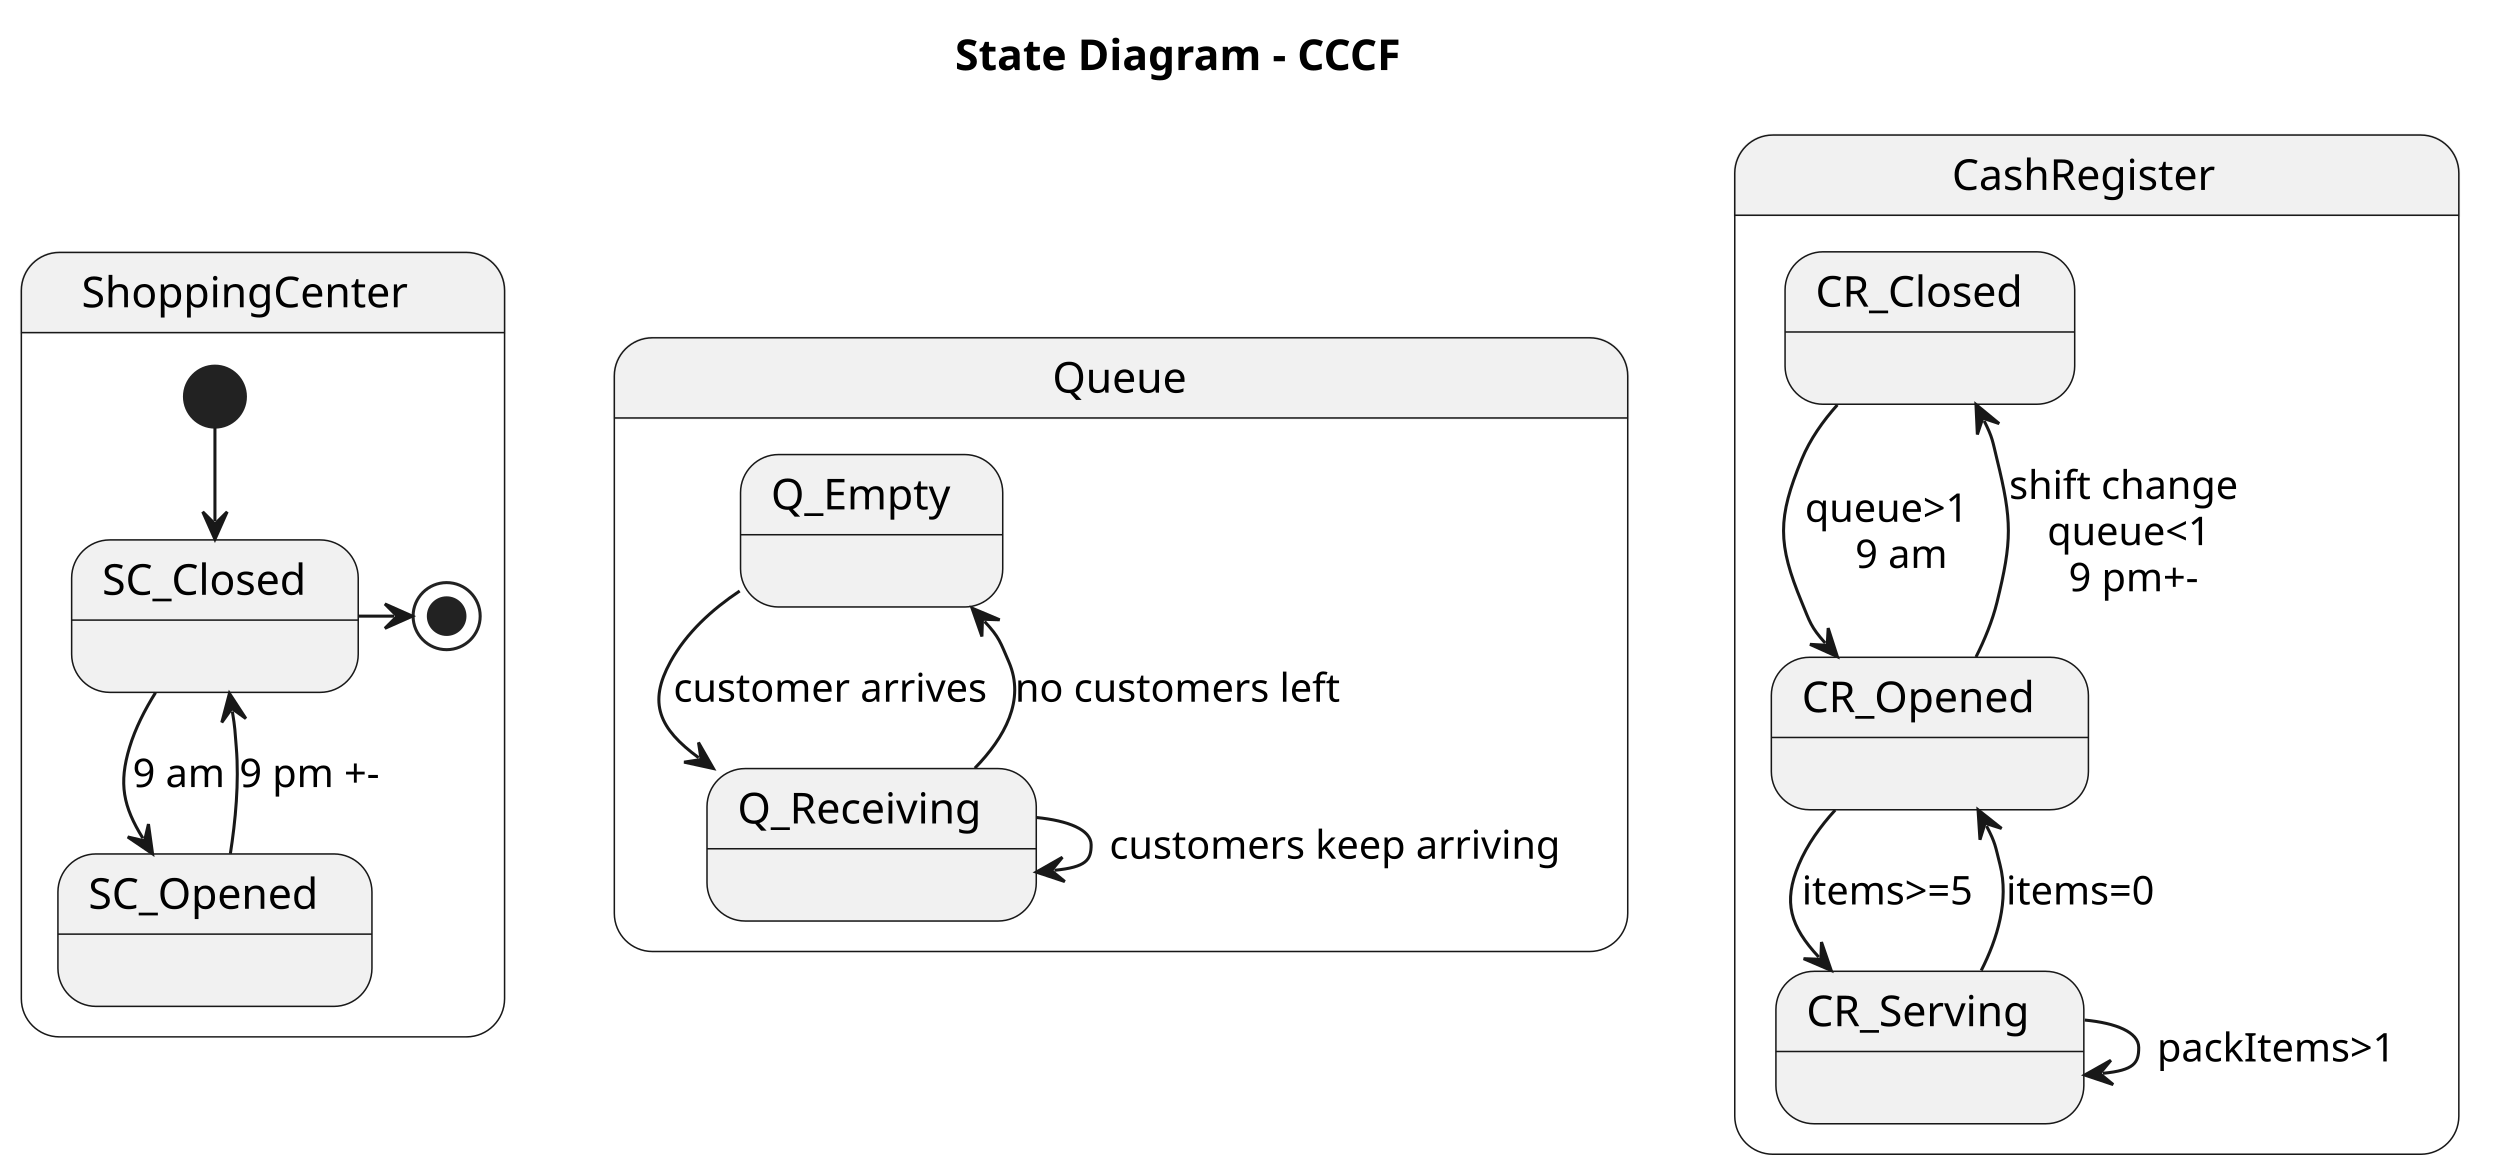
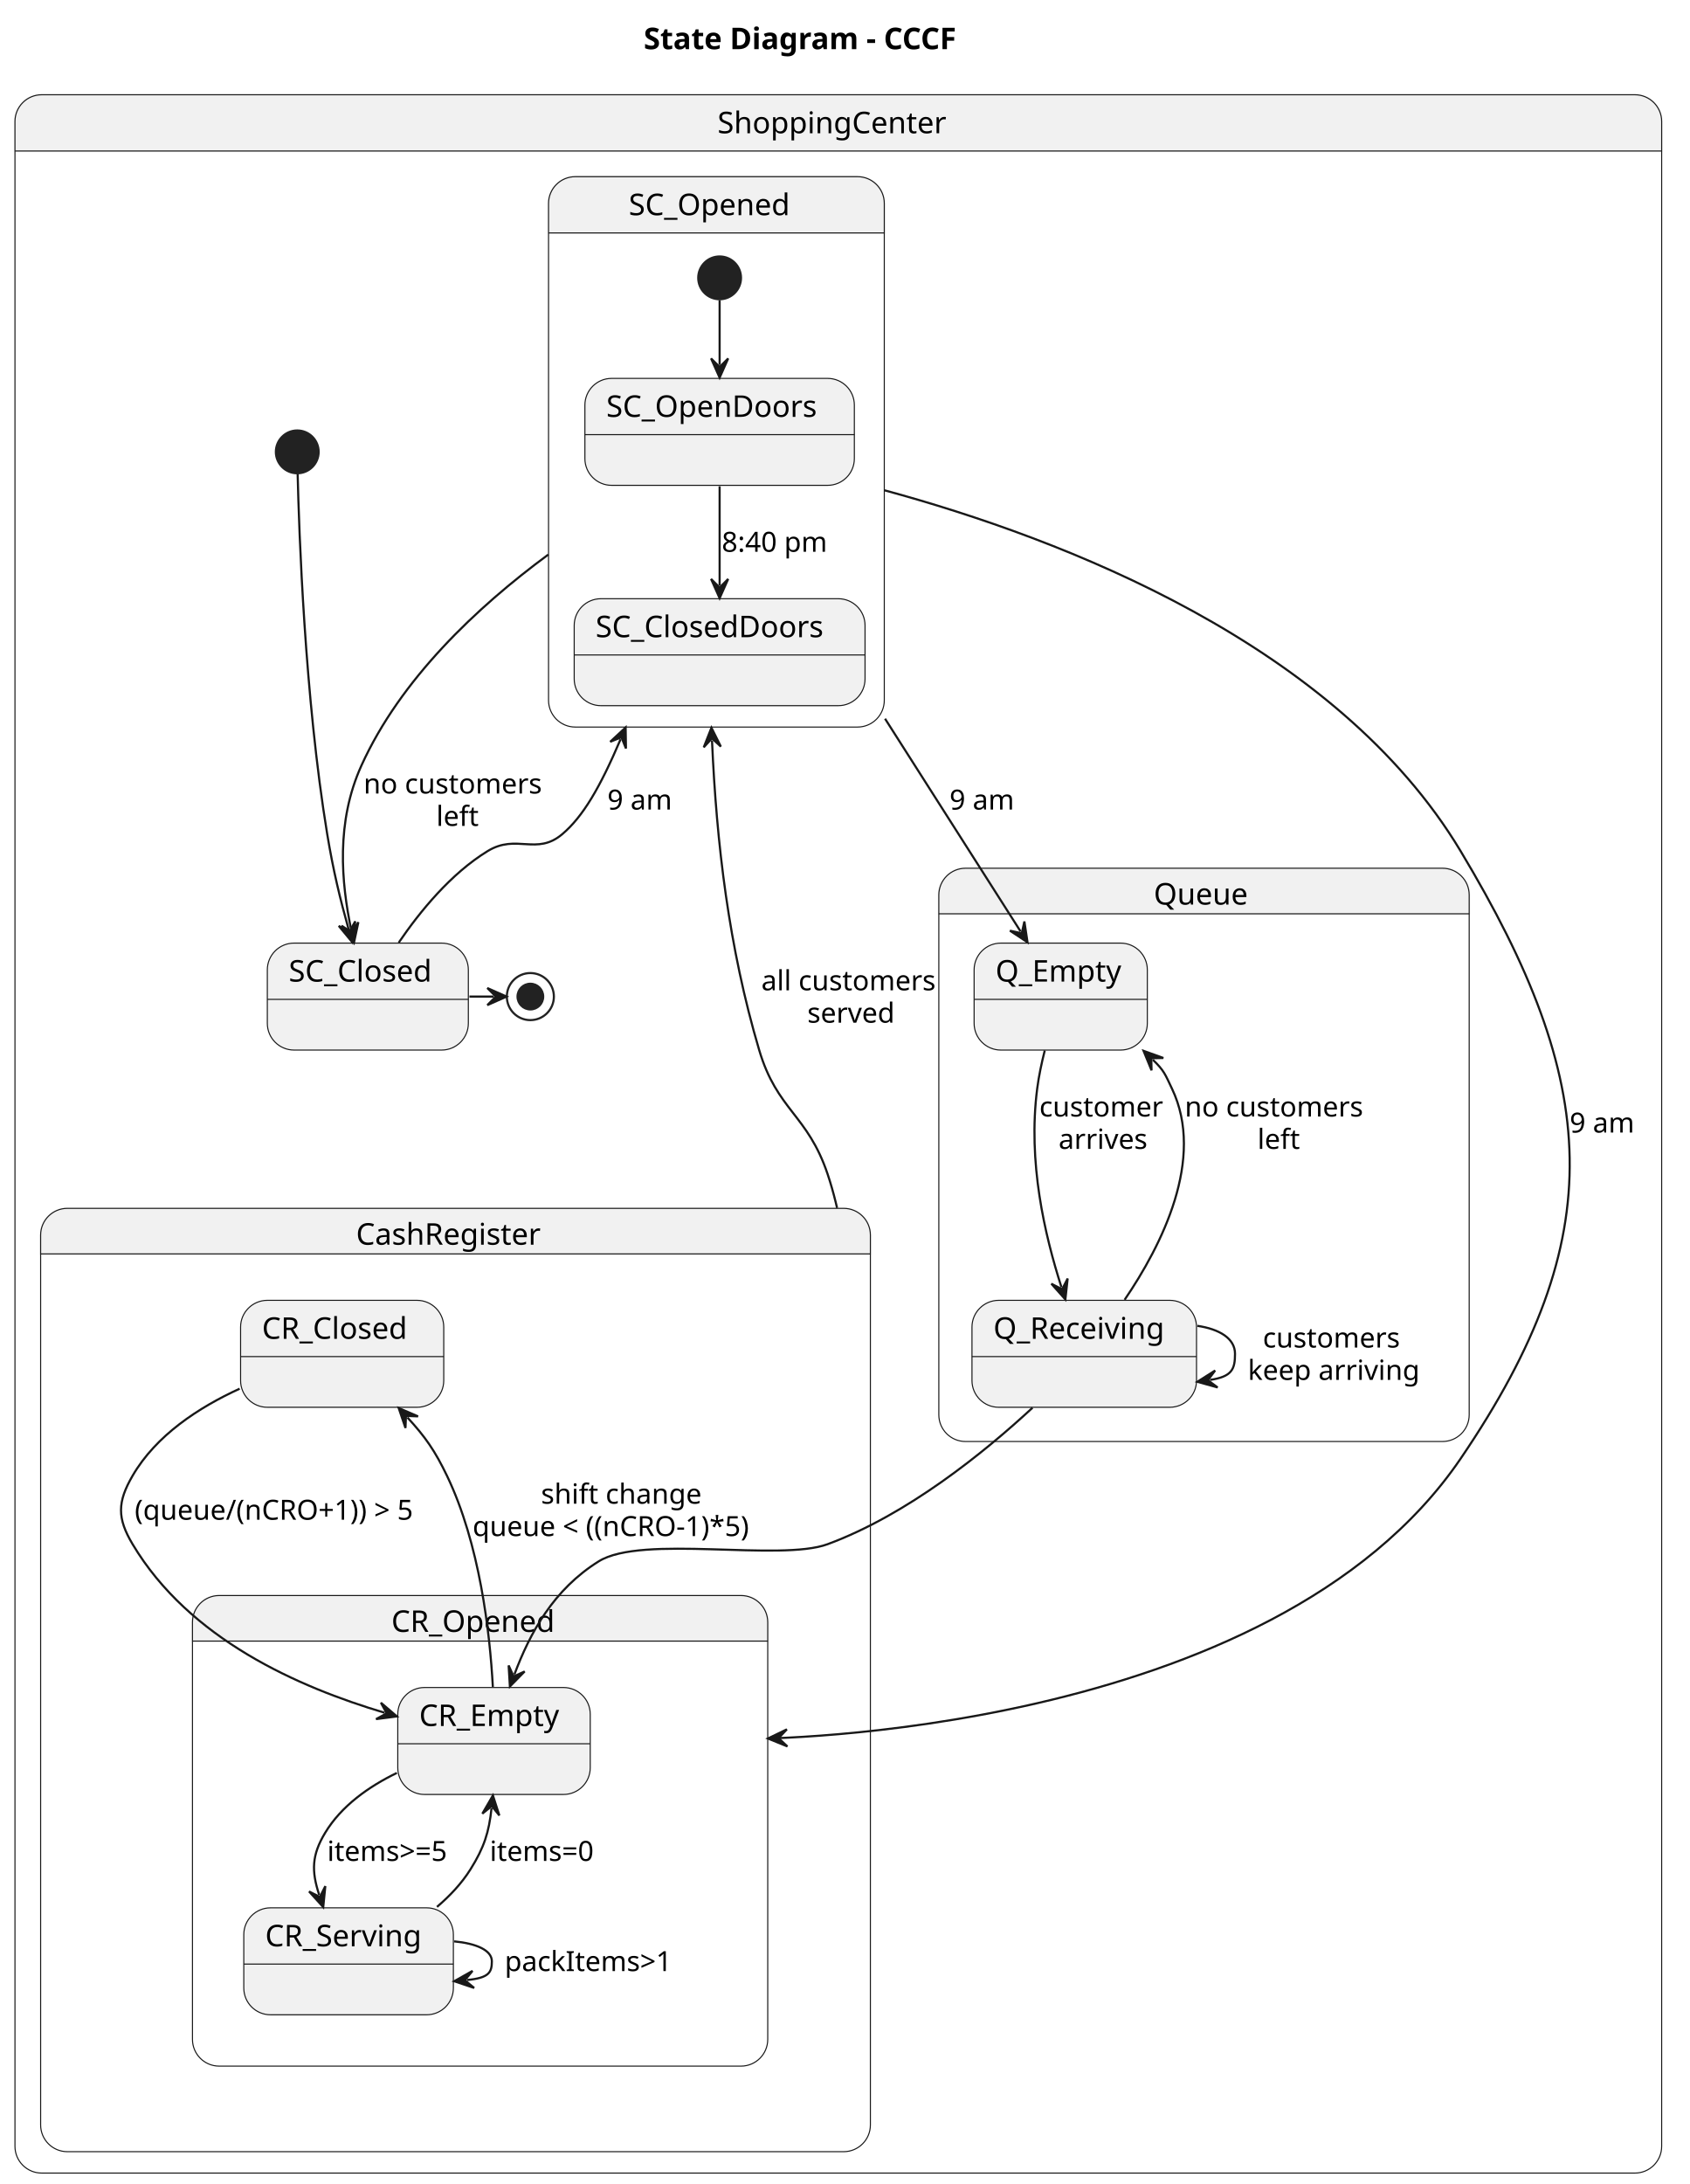
- <svg xmlns="http://www.w3.org/2000/svg" contentStyleType="text/css" height="384px" preserveAspectRatio="none" style="width:820px;height:384px;background:#FFFFFF;" version="1.1" viewBox="0 0 820 384" width="820px" zoomAndPan="magnify">
+ <svg xmlns="http://www.w3.org/2000/svg" contentStyleType="text/css" height="1021px" preserveAspectRatio="none" style="width:790px;height:1021px;background:#FFFFFF;" version="1.1" viewBox="0 0 790 1021" width="790px" zoomAndPan="magnify">
  <defs />
  <g>
-     <text fill="#000000" font-family="sans-serif" font-size="14" font-weight="bold" lengthAdjust="spacing" textLength="173" x="313.25" y="22.995">State Diagram - CCCF</text>
-     <path d="M19.5,82.797 L153,82.797 A12.5,12.5 0 0 1 165.5,95.297 L165.5,109.094 L7,109.094 L7,95.297 A12.5,12.5 0 0 1 19.5,82.797 " fill="#F1F1F1" style="stroke:#F1F1F1;stroke-width:1.0;" />
-     <rect fill="none" height="257.297" rx="12.5" ry="12.5" style="stroke:#181818;stroke-width:0.5;" width="158.5" x="7" y="82.797" />
-     <line style="stroke:#181818;stroke-width:0.5;" x1="7" x2="165.5" y1="109.094" y2="109.094" />
-     <text fill="#000000" font-family="sans-serif" font-size="14" lengthAdjust="spacing" textLength="119" x="26.75" y="100.792">ShoppingCenter</text>
-     <ellipse cx="70.5" cy="130.094" fill="#222222" rx="10" ry="10" style="stroke:#222222;stroke-width:1.0;" />
+     <text fill="#000000" font-family="sans-serif" font-size="14" font-weight="bold" lengthAdjust="spacing" textLength="168" x="301" y="22.995">State Diagram - CCCF</text>
+     <path d="M19.5,44.297 L764.5,44.297 A12.5,12.5 0 0 1 777,56.797 L777,70.594 L7,70.594 L7,56.797 A12.5,12.5 0 0 1 19.5,44.297 " fill="#F1F1F1" style="stroke:#F1F1F1;stroke-width:1.0;" />
+     <rect fill="none" height="971.597" rx="12.5" ry="12.5" style="stroke:#181818;stroke-width:0.5;" width="770" x="7" y="44.297" />
+     <line style="stroke:#181818;stroke-width:0.5;" x1="7" x2="777" y1="70.594" y2="70.594" />
+     <text fill="#000000" font-family="sans-serif" font-size="14" lengthAdjust="spacing" textLength="113" x="335.5" y="62.292">ShoppingCenter</text>
+     <g id="cluster_Queue">
+       <path d="M451.5,405.894 L674.5,405.894 A12.5,12.5 0 0 1 687,418.394 L687,427.191 L439,427.191 L439,418.394 A12.5,12.5 0 0 1 451.5,405.894 " fill="#F1F1F1" style="stroke:#F1F1F1;stroke-width:1.0;" />
+       <rect fill="none" height="268" rx="12.5" ry="12.5" style="stroke:#181818;stroke-width:0.5;" width="248" x="439" y="405.894" />
+       <line style="stroke:#181818;stroke-width:0.5;" x1="439" x2="687" y1="427.191" y2="427.191" />
+       <text fill="#000000" font-family="sans-serif" font-size="14" lengthAdjust="spacing" textLength="47" x="539.5" y="422.889">Queue</text>
+     </g>
+     <g id="cluster_CashRegister">
+       <path d="M31.5,564.894 L394.5,564.894 A12.5,12.5 0 0 1 407,577.394 L407,586.191 L19,586.191 L19,577.394 A12.5,12.5 0 0 1 31.5,564.894 " fill="#F1F1F1" style="stroke:#F1F1F1;stroke-width:1.0;" />
+       <rect fill="none" height="441" rx="12.5" ry="12.5" style="stroke:#181818;stroke-width:0.5;" width="388" x="19" y="564.894" />
+       <line style="stroke:#181818;stroke-width:0.5;" x1="19" x2="407" y1="586.191" y2="586.191" />
+       <text fill="#000000" font-family="sans-serif" font-size="14" lengthAdjust="spacing" textLength="93" x="166.5" y="581.889">CashRegister</text>
+     </g>
+     <g id="cluster_CR_Opened">
+       <path d="M102.5,745.894 L346.5,745.894 A12.5,12.5 0 0 1 359,758.394 L359,767.191 L90,767.191 L90,758.394 A12.5,12.5 0 0 1 102.5,745.894 " fill="#F1F1F1" style="stroke:#F1F1F1;stroke-width:1.0;" />
+       <rect fill="none" height="220" rx="12.5" ry="12.5" style="stroke:#181818;stroke-width:0.5;" width="269" x="90" y="745.894" />
+       <line style="stroke:#181818;stroke-width:0.5;" x1="90" x2="359" y1="767.191" y2="767.191" />
+       <text fill="#000000" font-family="sans-serif" font-size="14" lengthAdjust="spacing" textLength="83" x="183" y="762.889">CR_Opened</text>
+     </g>
+     <g id="ShoppingCenter.Queue.Q_Empty">
+       <rect fill="#F1F1F1" height="50" rx="12.5" ry="12.5" style="stroke:#181818;stroke-width:0.5;" width="81" x="455.5" y="440.894" />
+       <line style="stroke:#181818;stroke-width:0.5;" x1="455.5" x2="536.5" y1="467.191" y2="467.191" />
+       <text fill="#000000" font-family="sans-serif" font-size="14" lengthAdjust="spacing" textLength="61" x="465.5" y="458.889">Q_Empty</text>
+     </g>
+     <g id="ShoppingCenter.Queue.Q_Receiving">
+       <rect fill="#F1F1F1" height="50" rx="12.5" ry="12.5" style="stroke:#181818;stroke-width:0.5;" width="105" x="454.5" y="607.894" />
+       <line style="stroke:#181818;stroke-width:0.5;" x1="454.5" x2="559.5" y1="634.191" y2="634.191" />
+       <text fill="#000000" font-family="sans-serif" font-size="14" lengthAdjust="spacing" textLength="85" x="464.5" y="625.889">Q_Receiving</text>
+     </g>
+     <g id="ShoppingCenter.CashRegister.CR_Closed">
+       <rect fill="#F1F1F1" height="50" rx="12.5" ry="12.5" style="stroke:#181818;stroke-width:0.5;" width="95" x="112.5" y="607.894" />
+       <line style="stroke:#181818;stroke-width:0.5;" x1="112.5" x2="207.5" y1="634.191" y2="634.191" />
+       <text fill="#000000" font-family="sans-serif" font-size="14" lengthAdjust="spacing" textLength="75" x="122.5" y="625.889">CR_Closed</text>
+     </g>
+     <g id="ShoppingCenter.CashRegister.CR_Opened.CR_Empty">
+       <rect fill="#F1F1F1" height="50" rx="12.5" ry="12.5" style="stroke:#181818;stroke-width:0.5;" width="90" x="186" y="788.894" />
+       <line style="stroke:#181818;stroke-width:0.5;" x1="186" x2="276" y1="815.191" y2="815.191" />
+       <text fill="#000000" font-family="sans-serif" font-size="14" lengthAdjust="spacing" textLength="70" x="196" y="806.889">CR_Empty</text>
+     </g>
+     <g id="ShoppingCenter.CashRegister.CR_Opened.CR_Serving">
+       <rect fill="#F1F1F1" height="50" rx="12.5" ry="12.5" style="stroke:#181818;stroke-width:0.5;" width="98" x="114" y="891.894" />
+       <line style="stroke:#181818;stroke-width:0.5;" x1="114" x2="212" y1="918.191" y2="918.191" />
+       <text fill="#000000" font-family="sans-serif" font-size="14" lengthAdjust="spacing" textLength="78" x="124" y="909.889">CR_Serving</text>
+     </g>
+     <ellipse cx="139" cy="211.244" fill="#222222" rx="10" ry="10" style="stroke:#222222;stroke-width:1.0;" />
    <g id="ShoppingCenter.SC_Closed">
-       <rect fill="#F1F1F1" height="50" rx="12.5" ry="12.5" style="stroke:#181818;stroke-width:0.5;" width="94" x="23.5" y="177.094" />
-       <line style="stroke:#181818;stroke-width:0.5;" x1="23.5" x2="117.5" y1="203.391" y2="203.391" />
-       <text fill="#000000" font-family="sans-serif" font-size="14" lengthAdjust="spacing" textLength="74" x="33.5" y="195.089">SC_Closed</text>
+       <rect fill="#F1F1F1" height="50" rx="12.5" ry="12.5" style="stroke:#181818;stroke-width:0.5;" width="94" x="125" y="440.894" />
+       <line style="stroke:#181818;stroke-width:0.5;" x1="125" x2="219" y1="467.191" y2="467.191" />
+       <text fill="#000000" font-family="sans-serif" font-size="14" lengthAdjust="spacing" textLength="74" x="135" y="458.889">SC_Closed</text>
    </g>
-     <ellipse cx="146.5" cy="202.094" fill="none" rx="11" ry="11" style="stroke:#222222;stroke-width:1.0;" />
-     <ellipse cx="146.5" cy="202.094" fill="#222222" rx="6" ry="6" style="stroke:#222222;stroke-width:1.0;" />
-     <g id="ShoppingCenter.SC_Opened">
-       <rect fill="#F1F1F1" height="50" rx="12.5" ry="12.5" style="stroke:#181818;stroke-width:0.5;" width="103" x="19" y="280.094" />
-       <line style="stroke:#181818;stroke-width:0.5;" x1="19" x2="122" y1="306.391" y2="306.391" />
-       <text fill="#000000" font-family="sans-serif" font-size="14" lengthAdjust="spacing" textLength="83" x="29" y="298.089">SC_Opened</text>
+     <ellipse cx="248" cy="465.894" fill="none" rx="11" ry="11" style="stroke:#222222;stroke-width:1.0;" />
+     <ellipse cx="248" cy="465.894" fill="#222222" rx="6" ry="6" style="stroke:#222222;stroke-width:1.0;" />
+     <path d="M269,82.594 L401,82.594 A12.5,12.5 0 0 1 413.5,95.094 L413.5,108.891 L256.5,108.891 L256.5,95.094 A12.5,12.5 0 0 1 269,82.594 " fill="#F1F1F1" style="stroke:#F1F1F1;stroke-width:1.0;" />
+     <rect fill="none" height="257.297" rx="12.5" ry="12.5" style="stroke:#181818;stroke-width:0.5;" width="157" x="256.5" y="82.594" />
+     <line style="stroke:#181818;stroke-width:0.5;" x1="256.5" x2="413.5" y1="108.891" y2="108.891" />
+     <text fill="#000000" font-family="sans-serif" font-size="14" lengthAdjust="spacing" textLength="82" x="294" y="100.589">SC_Opened</text>
+     <ellipse cx="336.5" cy="129.891" fill="#222222" rx="10" ry="10" style="stroke:#222222;stroke-width:1.0;" />
+     <g id="ShoppingCenter.SC_Opened.SC_OpenDoors">
+       <rect fill="#F1F1F1" height="50" rx="12.5" ry="12.5" style="stroke:#181818;stroke-width:0.5;" width="126" x="273.5" y="176.891" />
+       <line style="stroke:#181818;stroke-width:0.5;" x1="273.5" x2="399.5" y1="203.188" y2="203.188" />
+       <text fill="#000000" font-family="sans-serif" font-size="14" lengthAdjust="spacing" textLength="106" x="283.5" y="194.886">SC_OpenDoors</text>
+     </g>
+     <g id="ShoppingCenter.SC_Opened.SC_ClosedDoors">
+       <rect fill="#F1F1F1" height="50" rx="12.5" ry="12.5" style="stroke:#181818;stroke-width:0.5;" width="136" x="268.5" y="279.891" />
+       <line style="stroke:#181818;stroke-width:0.5;" x1="268.5" x2="404.5" y1="306.188" y2="306.188" />
+       <text fill="#000000" font-family="sans-serif" font-size="14" lengthAdjust="spacing" textLength="116" x="278.5" y="297.886">SC_ClosedDoors</text>
+     </g>
+     <g id="link_*start*SC_Opened_SC_OpenDoors">
+       <path d="M336.5,140.331 C336.5,149.591 336.5,158.081 336.5,170.571 " fill="none" id="*start*SC_Opened-to-SC_OpenDoors" style="stroke:#181818;stroke-width:1.0;" />
+       <polygon fill="#181818" points="336.5,176.571,340.5,167.571,336.5,171.571,332.5,167.571,336.5,176.571" style="stroke:#181818;stroke-width:1.0;" />
+     </g>
+     <g id="link_SC_OpenDoors_SC_ClosedDoors">
+       <path d="M336.5,227.341 C336.5,243.221 336.5,257.831 336.5,273.671 " fill="none" id="SC_OpenDoors-to-SC_ClosedDoors" style="stroke:#181818;stroke-width:1.0;" />
+       <polygon fill="#181818" points="336.5,279.671,340.5,270.671,336.5,274.671,332.5,270.671,336.5,279.671" style="stroke:#181818;stroke-width:1.0;" />
+       <text fill="#000000" font-family="sans-serif" font-size="13" lengthAdjust="spacing" textLength="53" x="337.5" y="257.957">8:40 pm</text>
    </g>
    <g id="link_*start*ShoppingCenter_SC_Closed">
-       <path d="M70.5,140.245 C70.5,149.51 70.5,158.235 70.5,170.878 " fill="none" id="*start*ShoppingCenter-to-SC_Closed" style="stroke:#181818;stroke-width:1.0;" />
-       <polygon fill="#181818" points="70.5,176.878,74.5,167.878,70.5,171.878,66.5,167.878,70.5,176.878" style="stroke:#181818;stroke-width:1.0;" />
+       <path d="M139.18,221.564 C139.81,248.064 142.48,326.094 153,389.894 C155.82,406.994 159.004,420.126 163.074,434.676 " fill="none" id="*start*ShoppingCenter-to-SC_Closed" style="stroke:#181818;stroke-width:1.0;" />
+       <polygon fill="#181818" points="164.69,440.454,166.118,430.709,163.343,435.639,158.413,432.864,164.69,440.454" style="stroke:#181818;stroke-width:1.0;" />
    </g>
    <g id="link_SC_Closed_*end*ShoppingCenter">
-       <path d="M117.703,202.094 C123.552,202.094 123.402,202.094 129.251,202.094 " fill="none" id="SC_Closed-to-*end*ShoppingCenter" style="stroke:#181818;stroke-width:1.0;" />
-       <polygon fill="#181818" points="135.251,202.094,126.251,198.094,130.251,202.094,126.251,206.094,135.251,202.094" style="stroke:#181818;stroke-width:1.0;" />
+       <path d="M219.5,465.894 C225.29,465.894 225.08,465.894 230.87,465.894 " fill="none" id="SC_Closed-to-*end*ShoppingCenter" style="stroke:#181818;stroke-width:1.0;" />
+       <polygon fill="#181818" points="236.87,465.894,227.87,461.894,231.87,465.894,227.87,469.894,236.87,465.894" style="stroke:#181818;stroke-width:1.0;" />
    </g>
    <g id="link_SC_Closed_SC_Opened">
-       <path d="M51.016,227.183 C47.512,232.759 44.379,238.887 42.5,245.094 C38.886,257.031 40.383,264.505 46.875,274.962 " fill="none" id="SC_Closed-to-SC_Opened" style="stroke:#181818;stroke-width:1.0;" />
-       <polygon fill="#181818" points="50.04,280.06,48.691,270.303,47.403,275.812,41.894,274.523,50.04,280.06" style="stroke:#181818;stroke-width:1.0;" />
-       <text fill="#000000" font-family="sans-serif" font-size="13" lengthAdjust="spacing" textLength="33" x="43.5" y="258.161">9 am</text>
+       <path d="M186.45,440.654 C196.36,426.104 210.81,408.424 228,397.894 C241.61,389.554 250.85,400.234 263,389.894 C272.63,381.694 280.536,368.233 290.196,345.583 " fill="none" id="SC_Closed-to-SC_Opened" style="stroke:#181818;stroke-width:1.0;" />
+       <polygon fill="#181818" points="292.55,340.064,285.34,346.773,290.589,344.663,292.699,349.911,292.55,340.064" style="stroke:#181818;stroke-width:1.0;" />
+       <text fill="#000000" font-family="sans-serif" font-size="13" lengthAdjust="spacing" textLength="33" x="284" y="378.461">9 am</text>
    </g>
    <g id="link_SC_Opened_SC_Closed">
-       <path d="M75.557,280.02 C77.232,269.339 78.453,256.607 77.5,245.094 C77.024,239.347 77.147,239.127 76.214,233.362 " fill="none" id="SC_Opened-to-SC_Closed" style="stroke:#181818;stroke-width:1.0;" />
-       <polygon fill="#181818" points="75.257,227.439,72.745,236.962,76.055,232.375,80.642,235.685,75.257,227.439" style="stroke:#181818;stroke-width:1.0;" />
-       <text fill="#000000" font-family="sans-serif" font-size="13" lengthAdjust="spacing" textLength="52" x="78.5" y="258.161">9 pm +-</text>
-     </g>
-     <path d="M214,110.797 L521.396,110.797 A12.5,12.5 0 0 1 533.896,123.297 L533.896,137.094 L201.5,137.094 L201.5,123.297 A12.5,12.5 0 0 1 214,110.797 " fill="#F1F1F1" style="stroke:#F1F1F1;stroke-width:1.0;" />
-     <rect fill="none" height="201.297" rx="12.5" ry="12.5" style="stroke:#181818;stroke-width:0.5;" width="332.396" x="201.5" y="110.797" />
-     <line style="stroke:#181818;stroke-width:0.5;" x1="201.5" x2="533.896" y1="137.094" y2="137.094" />
-     <text fill="#000000" font-family="sans-serif" font-size="14" lengthAdjust="spacing" textLength="45" x="345.198" y="128.792">Queue</text>
-     <g id="Queue.Q_Empty">
-       <rect fill="#F1F1F1" height="50" rx="12.5" ry="12.5" style="stroke:#181818;stroke-width:0.5;" width="86" x="242.896" y="149.094" />
-       <line style="stroke:#181818;stroke-width:0.5;" x1="242.896" x2="328.896" y1="175.391" y2="175.391" />
-       <text fill="#000000" font-family="sans-serif" font-size="14" lengthAdjust="spacing" textLength="66" x="252.896" y="167.089">Q_Empty</text>
-     </g>
-     <g id="Queue.Q_Receiving">
-       <rect fill="#F1F1F1" height="50" rx="12.5" ry="12.5" style="stroke:#181818;stroke-width:0.5;" width="108" x="231.896" y="252.094" />
-       <line style="stroke:#181818;stroke-width:0.5;" x1="231.896" x2="339.896" y1="278.391" y2="278.391" />
-       <text fill="#000000" font-family="sans-serif" font-size="14" lengthAdjust="spacing" textLength="88" x="241.896" y="270.089">Q_Receiving</text>
+       <path d="M256.39,259.254 C222.85,283.974 187.27,317.554 169,357.894 C157.04,384.304 159.533,412.383 164.273,434.883 " fill="none" id="SC_Opened-to-SC_Closed" style="stroke:#181818;stroke-width:1.0;" />
+       <polygon fill="#181818" points="165.51,440.754,167.569,431.123,164.479,435.861,159.741,432.772,165.51,440.754" style="stroke:#181818;stroke-width:1.0;" />
+       <text fill="#000000" font-family="sans-serif" font-size="13" lengthAdjust="spacing" textLength="88" x="170" y="370.961">no customers</text>
+       <text fill="#000000" font-family="sans-serif" font-size="13" lengthAdjust="spacing" textLength="20" x="204" y="386.094">left</text>
    </g>
    <g id="link_Q_Empty_Q_Receiving">
-       <path d="M242.617,193.847 C233.53,199.896 225.124,207.569 219.896,217.094 C212.5,230.567 216.113,238.97 229.162,248.531 " fill="none" id="Q_Empty-to-Q_Receiving" style="stroke:#181818;stroke-width:1.0;" />
-       <polygon fill="#181818" points="234.001,252.077,229.106,243.531,229.968,249.122,224.377,249.984,234.001,252.077" style="stroke:#181818;stroke-width:1.0;" />
-       <text fill="#000000" font-family="sans-serif" font-size="13" lengthAdjust="spacing" textLength="109" x="220.896" y="230.161">customer arrives</text>
+       <path d="M488.53,491.114 C487.07,496.884 485.75,503.064 485,508.894 C480.57,543.314 488.444,577.048 496.344,601.778 " fill="none" id="Q_Empty-to-Q_Receiving" style="stroke:#181818;stroke-width:1.0;" />
+       <polygon fill="#181818" points="498.17,607.494,499.242,597.703,496.649,602.731,491.621,600.138,498.17,607.494" style="stroke:#181818;stroke-width:1.0;" />
+       <text fill="#000000" font-family="sans-serif" font-size="13" lengthAdjust="spacing" textLength="61" x="486" y="521.961">customer</text>
+       <text fill="#000000" font-family="sans-serif" font-size="13" lengthAdjust="spacing" textLength="43" x="495" y="537.093">arrives</text>
    </g>
    <g id="link_Q_Receiving_Q_Empty">
-       <path d="M319.745,251.963 C329.558,241.886 336.338,229.618 330.896,217.094 C328.085,210.625 327.839,209.074 322.927,203.843 " fill="none" id="Q_Receiving-to-Q_Empty" style="stroke:#181818;stroke-width:1.0;" />
-       <polygon fill="#181818" points="318.82,199.469,322.065,208.768,322.243,203.114,327.897,203.292,318.82,199.469" style="stroke:#181818;stroke-width:1.0;" />
-       <text fill="#000000" font-family="sans-serif" font-size="13" lengthAdjust="spacing" textLength="113" x="332.896" y="230.161">no customers left</text>
+       <path d="M525.88,607.634 C543.13,582.314 563.72,541.794 548,508.894 C544.85,502.294 544.434,500.553 539.064,495.413 " fill="none" id="Q_Receiving-to-Q_Empty" style="stroke:#181818;stroke-width:1.0;" />
+       <polygon fill="#181818" points="534.73,491.264,538.466,500.377,538.342,494.721,543.997,494.597,534.73,491.264" style="stroke:#181818;stroke-width:1.0;" />
+       <text fill="#000000" font-family="sans-serif" font-size="13" lengthAdjust="spacing" textLength="88" x="554" y="521.961">no customers</text>
+       <text fill="#000000" font-family="sans-serif" font-size="13" lengthAdjust="spacing" textLength="20" x="588" y="537.093">left</text>
    </g>
    <g id="link_Q_Receiving_Q_Receiving">
-       <path d="M339.903,268.136 C350.424,269.176 357.896,272.162 357.896,277.094 C357.896,282.025 356.395,284.421 345.874,285.461 " fill="none" id="Q_Receiving-to-Q_Receiving" style="stroke:#181818;stroke-width:1.0;" />
-       <polygon fill="#181818" points="339.903,286.052,349.253,289.147,344.879,285.56,348.466,281.185,339.903,286.052" style="stroke:#181818;stroke-width:1.0;" />
-       <text fill="#000000" font-family="sans-serif" font-size="13" lengthAdjust="spacing" textLength="155" x="363.896" y="281.661">customers keep arriving</text>
+       <path d="M559.88,619.814 C570.18,621.334 577.5,625.694 577.5,632.894 C577.5,640.094 576.116,643.578 565.816,645.098 " fill="none" id="Q_Receiving-to-Q_Receiving" style="stroke:#181818;stroke-width:1.0;" />
+       <polygon fill="#181818" points="559.88,645.974,569.367,648.617,564.826,645.244,568.2,640.703,559.88,645.974" style="stroke:#181818;stroke-width:1.0;" />
+       <text fill="#000000" font-family="sans-serif" font-size="13" lengthAdjust="spacing" textLength="68" x="590.5" y="629.961">customers</text>
+       <text fill="#000000" font-family="sans-serif" font-size="13" lengthAdjust="spacing" textLength="82" x="583.5" y="645.093">keep arriving</text>
    </g>
-     <path d="M581.5,44.297 L794,44.297 A12.5,12.5 0 0 1 806.5,56.797 L806.5,70.594 L569,70.594 L569,56.797 A12.5,12.5 0 0 1 581.5,44.297 " fill="#F1F1F1" style="stroke:#F1F1F1;stroke-width:1.0;" />
-     <rect fill="none" height="334.297" rx="12.5" ry="12.5" style="stroke:#181818;stroke-width:0.5;" width="237.5" x="569" y="44.297" />
-     <line style="stroke:#181818;stroke-width:0.5;" x1="569" x2="806.5" y1="70.594" y2="70.594" />
-     <text fill="#000000" font-family="sans-serif" font-size="14" lengthAdjust="spacing" textLength="95" x="640.25" y="62.292">CashRegister</text>
-     <g id="CashRegister.CR_Closed">
-       <rect fill="#F1F1F1" height="50" rx="12.5" ry="12.5" style="stroke:#181818;stroke-width:0.5;" width="95" x="585.5" y="82.594" />
-       <line style="stroke:#181818;stroke-width:0.5;" x1="585.5" x2="680.5" y1="108.891" y2="108.891" />
-       <text fill="#000000" font-family="sans-serif" font-size="14" lengthAdjust="spacing" textLength="75" x="595.5" y="100.589">CR_Closed</text>
+     <g id="link_SC_Opened_Q_Empty">
+       <path d="M413.85,335.984 C439.19,375.734 461.516,410.774 477.246,435.464 " fill="none" id="SC_Opened-to-Q_Empty" style="stroke:#181818;stroke-width:1.0;" />
+       <polygon fill="#181818" points="480.47,440.524,479.008,430.784,477.783,436.307,472.261,435.083,480.47,440.524" style="stroke:#181818;stroke-width:1.0;" />
+       <text fill="#000000" font-family="sans-serif" font-size="13" lengthAdjust="spacing" textLength="33" x="444" y="378.461">9 am</text>
    </g>
-     <g id="CashRegister.CR_Opened">
-       <rect fill="#F1F1F1" height="50" rx="12.5" ry="12.5" style="stroke:#181818;stroke-width:0.5;" width="104" x="581" y="215.594" />
-       <line style="stroke:#181818;stroke-width:0.5;" x1="581" x2="685" y1="241.891" y2="241.891" />
-       <text fill="#000000" font-family="sans-serif" font-size="14" lengthAdjust="spacing" textLength="84" x="591" y="233.589">CR_Opened</text>
+     <g id="link_SC_Opened_CashRegister">
+       <path d="M332.942,346.188 C335.042,394.258 340.78,442.874 355,490.894 C363.36,519.124 377.63,520.984 387,548.894 C388.436,553.173 389.701,557.632 390.814,562.166 C390.953,562.732 391.09,563.3 391.224,563.869 C391.291,564.154 391.358,564.438 391.424,564.723 " fill="none" id="SC_Opened-backto-CashRegister" style="stroke:#181818;stroke-width:1.0;" />
+       <polygon fill="#181818" points="332.68,340.194,329.077,349.36,332.898,345.189,337.069,349.011,332.68,340.194" style="stroke:#181818;stroke-width:1.0;" />
+       <text fill="#000000" font-family="sans-serif" font-size="13" lengthAdjust="spacing" textLength="86" x="356" y="462.961">all customers</text>
+       <text fill="#000000" font-family="sans-serif" font-size="13" lengthAdjust="spacing" textLength="43" x="377.5" y="478.094">served</text>
    </g>
-     <g id="CashRegister.CR_Serving">
-       <rect fill="#F1F1F1" height="50" rx="12.5" ry="12.5" style="stroke:#181818;stroke-width:0.5;" width="101" x="582.5" y="318.594" />
-       <line style="stroke:#181818;stroke-width:0.5;" x1="582.5" x2="683.5" y1="344.891" y2="344.891" />
-       <text fill="#000000" font-family="sans-serif" font-size="14" lengthAdjust="spacing" textLength="81" x="592.5" y="336.589">CR_Serving</text>
+     <g id="link_CR_Closed_CR_Empty">
+       <path d="M112.06,649.214 C92.97,657.934 72.97,670.994 62,689.894 C54.86,702.194 54.71,709.684 62,721.894 C88.57,766.384 139.469,788.683 179.849,800.693 " fill="none" id="CR_Closed-to-CR_Empty" style="stroke:#181818;stroke-width:1.0;" />
+       <polygon fill="#181818" points="185.6,802.404,178.114,796.004,180.808,800.978,175.833,803.672,185.6,802.404" style="stroke:#181818;stroke-width:1.0;" />
+       <text fill="#000000" font-family="sans-serif" font-size="13" lengthAdjust="spacing" textLength="145" x="63" y="710.461">(queue/(nCRO+1)) &gt; 5</text>
    </g>
-     <g id="link_CR_Closed_CR_Opened">
-       <path d="M602.657,132.797 C597.905,138.116 593.683,144.116 591,150.594 C583.006,169.893 583.006,178.295 591,197.594 C593.683,204.072 593.907,205.598 598.66,210.917 " fill="none" id="CR_Closed-to-CR_Opened" style="stroke:#181818;stroke-width:1.0;" />
-       <polygon fill="#181818" points="602.657,215.391,599.644,206.014,599.326,211.662,593.678,211.345,602.657,215.391" style="stroke:#181818;stroke-width:1.0;" />
-       <text fill="#000000" font-family="sans-serif" font-size="13" lengthAdjust="spacing" textLength="58" x="592" y="171.161">queue&gt;1</text>
-       <text fill="#000000" font-family="sans-serif" font-size="13" lengthAdjust="spacing" textLength="33" x="608.5" y="186.293">9 am</text>
+     <g id="link_CR_Empty_CR_Closed">
+       <path d="M230.46,788.604 C229.05,762.914 224.31,721.764 209,689.894 C203.46,678.364 198.953,671.789 190.503,662.649 " fill="none" id="CR_Empty-to-CR_Closed" style="stroke:#181818;stroke-width:1.0;" />
+       <polygon fill="#181818" points="186.43,658.244,189.602,667.568,189.824,661.915,195.477,662.137,186.43,658.244" style="stroke:#181818;stroke-width:1.0;" />
+       <text fill="#000000" font-family="sans-serif" font-size="13" lengthAdjust="spacing" textLength="78" x="253" y="702.961">shift change</text>
+       <text fill="#000000" font-family="sans-serif" font-size="13" lengthAdjust="spacing" textLength="142" x="221" y="718.093">queue &lt; ((nCRO-1)*5)</text>
    </g>
-     <g id="link_CR_Opened_CR_Closed">
-       <path d="M648.117,215.511 C650.959,209.838 653.505,203.669 655,197.594 C659.991,177.31 659.991,170.878 655,150.594 C653.505,144.519 653.646,143.714 650.805,138.041 " fill="none" id="CR_Opened-to-CR_Closed" style="stroke:#181818;stroke-width:1.0;" />
-       <polygon fill="#181818" points="648.117,132.677,648.572,142.515,650.357,137.147,655.725,138.932,648.117,132.677" style="stroke:#181818;stroke-width:1.0;" />
-       <text fill="#000000" font-family="sans-serif" font-size="13" lengthAdjust="spacing" textLength="79" x="659" y="163.661">shift change</text>
-       <text fill="#000000" font-family="sans-serif" font-size="13" lengthAdjust="spacing" textLength="58" x="671.5" y="178.793">queue&lt;1</text>
-       <text fill="#000000" font-family="sans-serif" font-size="13" lengthAdjust="spacing" textLength="48" x="678.5" y="193.926">9 pm+-</text>
+     <g id="link_CR_Empty_CR_Serving">
+       <path d="M185.58,828.824 C172.44,835.204 159.6,844.244 152,856.894 C145.77,867.254 145.574,874.645 149.264,885.855 " fill="none" id="CR_Empty-to-CR_Serving" style="stroke:#181818;stroke-width:1.0;" />
+       <polygon fill="#181818" points="151.14,891.554,152.125,881.754,149.577,886.804,144.526,884.256,151.14,891.554" style="stroke:#181818;stroke-width:1.0;" />
+       <text fill="#000000" font-family="sans-serif" font-size="13" lengthAdjust="spacing" textLength="66" x="153" y="869.961">items&gt;=5</text>
    </g>
-     <g id="link_CR_Opened_CR_Serving">
-       <path d="M601.946,265.697 C597.079,271.025 592.754,277.054 590,283.594 C584.786,295.976 587.178,303.824 596.557,313.92 " fill="none" id="CR_Opened-to-CR_Serving" style="stroke:#181818;stroke-width:1.0;" />
-       <polygon fill="#181818" points="600.641,318.316,597.446,309,597.238,314.653,591.585,314.445,600.641,318.316" style="stroke:#181818;stroke-width:1.0;" />
-       <text fill="#000000" font-family="sans-serif" font-size="13" lengthAdjust="spacing" textLength="64" x="591" y="296.661">items&gt;=5</text>
-     </g>
-     <g id="link_CR_Serving_CR_Opened">
-       <path d="M649.835,318.344 C655.173,307.85 658.998,295.31 656,283.594 C654.434,277.473 654.553,276.6 651.582,270.925 " fill="none" id="CR_Serving-to-CR_Opened" style="stroke:#181818;stroke-width:1.0;" />
-       <polygon fill="#181818" points="648.799,265.609,649.429,275.437,651.118,270.038,656.517,271.727,648.799,265.609" style="stroke:#181818;stroke-width:1.0;" />
-       <text fill="#000000" font-family="sans-serif" font-size="13" lengthAdjust="spacing" textLength="54" x="658" y="296.661">items=0</text>
+     <g id="link_CR_Serving_CR_Empty">
+       <path d="M204.33,891.464 C210.35,886.334 215.89,880.454 220,873.894 C226.42,863.654 228.638,856.549 229.848,845.309 " fill="none" id="CR_Serving-to-CR_Empty" style="stroke:#181818;stroke-width:1.0;" />
+       <polygon fill="#181818" points="230.49,839.344,225.55,847.864,229.955,844.315,233.504,848.72,230.49,839.344" style="stroke:#181818;stroke-width:1.0;" />
+       <text fill="#000000" font-family="sans-serif" font-size="13" lengthAdjust="spacing" textLength="55" x="229" y="869.961">items=0</text>
    </g>
    <g id="link_CR_Serving_CR_Serving">
-       <path d="M683.784,334.576 C694.107,335.559 701.5,338.565 701.5,343.594 C701.5,348.623 700.08,351.06 689.757,352.043 " fill="none" id="CR_Serving-to-CR_Serving" style="stroke:#181818;stroke-width:1.0;" />
-       <polygon fill="#181818" points="683.784,352.611,693.122,355.741,688.761,352.137,692.365,347.777,683.784,352.611" style="stroke:#181818;stroke-width:1.0;" />
-       <text fill="#000000" font-family="sans-serif" font-size="13" lengthAdjust="spacing" textLength="84" x="707.5" y="348.161">packItems&gt;1</text>
+       <path d="M212.38,907.574 C222.63,908.554 230,911.664 230,916.894 C230,922.124 228.603,924.663 218.353,925.643 " fill="none" id="CR_Serving-to-CR_Serving" style="stroke:#181818;stroke-width:1.0;" />
+       <polygon fill="#181818" points="212.38,926.214,221.72,929.339,217.357,925.738,220.958,921.375,212.38,926.214" style="stroke:#181818;stroke-width:1.0;" />
+       <text fill="#000000" font-family="sans-serif" font-size="13" lengthAdjust="spacing" textLength="85" x="236" y="921.461">packItems&gt;1</text>
+     </g>
+     <g id="link_Q_Receiving_CR_Empty">
+       <path d="M482.81,658.114 C460.17,679.064 424.32,708.114 387,721.894 C364.63,730.154 300.25,717.304 280,729.894 C258.82,743.054 247.805,763.395 240.536,782.795 " fill="none" id="Q_Receiving-to-CR_Empty" style="stroke:#181818;stroke-width:1.0;" />
+       <polygon fill="#181818" points="238.43,788.414,245.334,781.39,240.185,783.732,237.843,778.582,238.43,788.414" style="stroke:#181818;stroke-width:1.0;" />
+     </g>
+     <g id="link_SC_Opened_CR_Opened">
+       <path d="M413.62,229.214 C497.11,251.894 624.87,301.004 683,397.894 C747.93,506.134 754.01,577.544 683,681.894 C638.73,746.954 556.675,779.701 485.22,796.185 C449.493,804.427 416.415,808.603 392.036,810.719 C379.846,811.777 369.831,812.32 362.746,812.599 C361.861,812.634 361.021,812.664 360.228,812.692 C359.832,812.705 365.445,812.528 365.072,812.54 " fill="none" id="SC_Opened-to-CR_Opened" style="stroke:#181818;stroke-width:1.0;" />
+       <polygon fill="#181818" points="359.075,812.73,368.197,816.443,364.073,812.571,367.944,808.447,359.075,812.73" style="stroke:#181818;stroke-width:1.0;" />
+       <text fill="#000000" font-family="sans-serif" font-size="13" lengthAdjust="spacing" textLength="33" x="734" y="529.461">9 am</text>
    </g>
  </g>
</svg>
